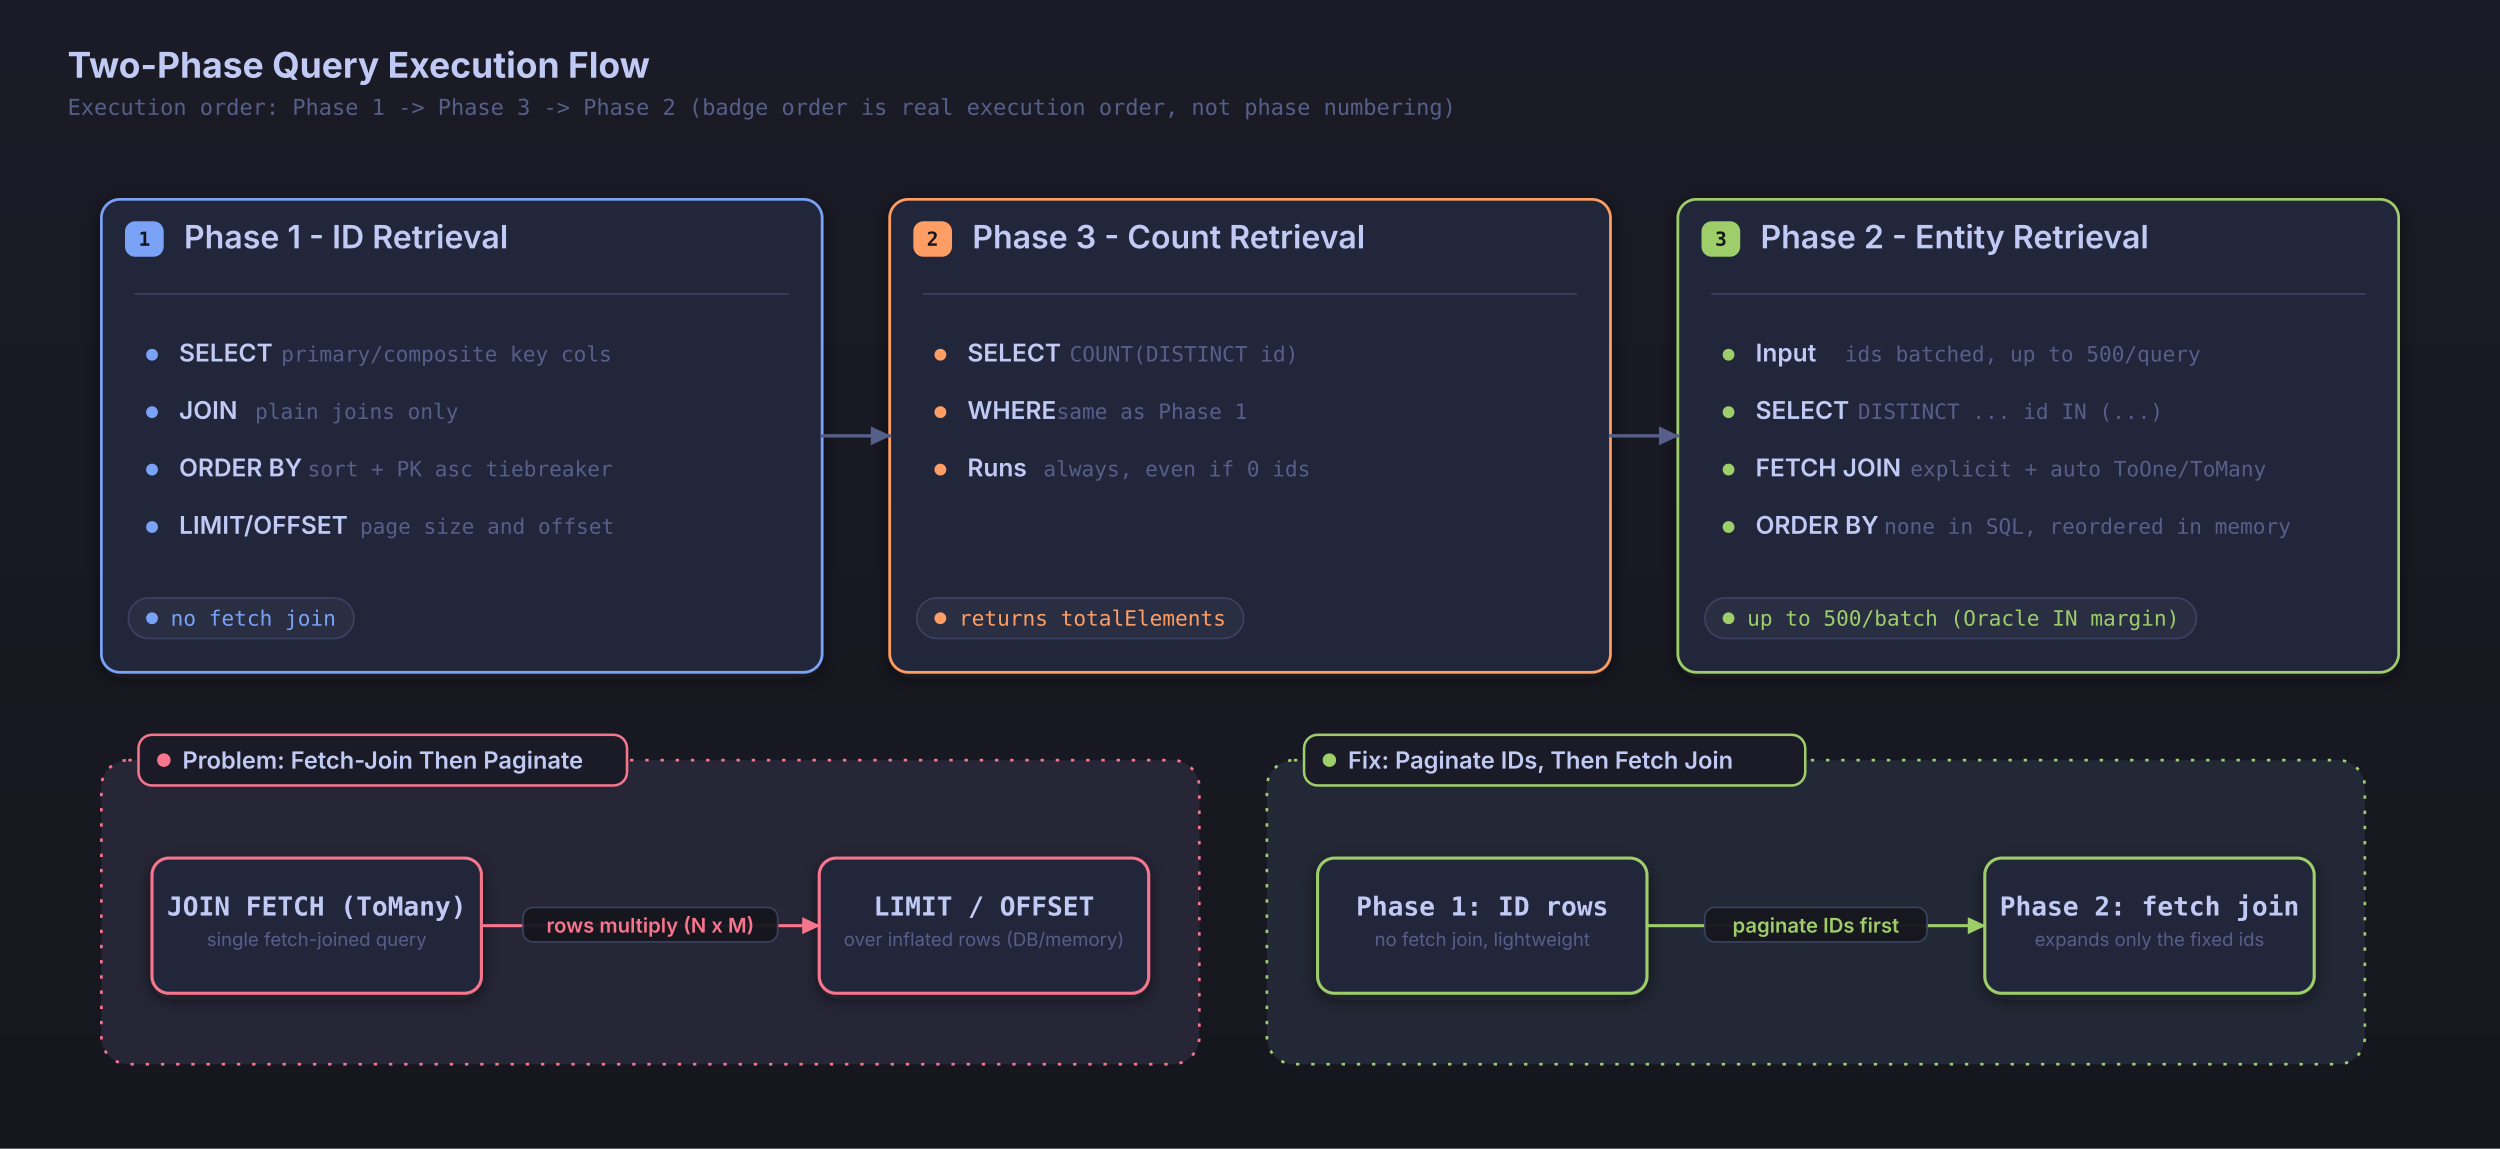
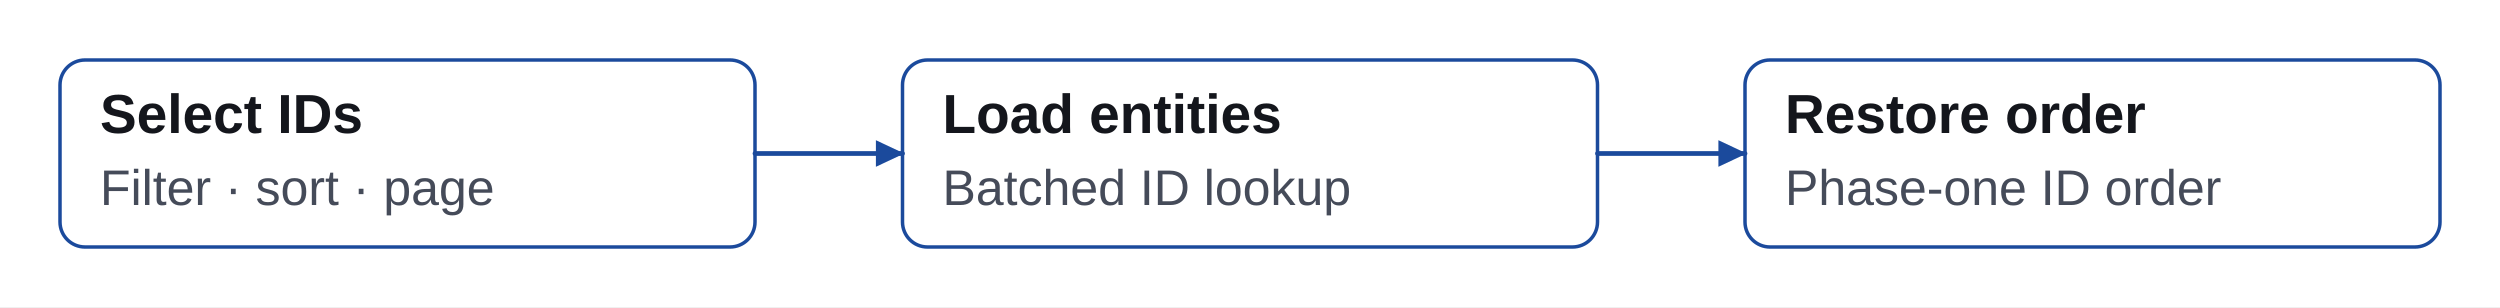
- <svg xmlns="http://www.w3.org/2000/svg" width="1480" height="680" viewBox="0 0 1480 680" font-family="'Inter','SF Pro Display',system-ui,-apple-system,'Segoe UI',Roboto,sans-serif">
+ <svg xmlns="http://www.w3.org/2000/svg" data-list-mode="plain" width="1000.0" height="122.8" viewBox="0 0 1000.0 122.8" font-family="Arial, 'Noto Sans KR', 'Apple SD Gothic Neo', sans-serif">
  <defs>
-     <filter id="soft" x="-30%" y="-30%" width="160%" height="160%">
-       <feDropShadow dx="0" dy="3" stdDeviation="5" flood-color="#0c0c14" flood-opacity="0.55" />
-     </filter>
    <linearGradient id="bgwash" x1="0" y1="0" x2="0" y2="1">
-       <stop offset="0" stop-color="#1a1b26" />
-       <stop offset="1" stop-color="#16161e" />
+       <stop offset="0" stop-color="#ffffff" />
+       <stop offset="1" stop-color="#ffffff" />
    </linearGradient>
-     <marker id="arr-blue" viewBox="0 0 10 10" refX="8.5" refY="5" markerWidth="7" markerHeight="7" orient="auto-start-reverse">
-       <path d="M0.5 1 L9 5 L0.5 9 z" fill="#7aa2f7" />
+     <marker id="arr-blue" viewBox="0 0 10 10" refX="8.5" refY="5" markerWidth="7" markerHeight="7" orient="auto">
+       <path d="M0.5 1 L9 5 L0.5 9 z" fill="#1b4a9c" />
    </marker>
-     <marker id="arr-green" viewBox="0 0 10 10" refX="8.5" refY="5" markerWidth="7" markerHeight="7" orient="auto-start-reverse">
-       <path d="M0.5 1 L9 5 L0.5 9 z" fill="#9ece6a" />
+     <marker id="arr-green" viewBox="0 0 10 10" refX="8.5" refY="5" markerWidth="7" markerHeight="7" orient="auto">
+       <path d="M0.5 1 L9 5 L0.5 9 z" fill="#3f7a2e" />
    </marker>
-     <marker id="arr-orange" viewBox="0 0 10 10" refX="8.5" refY="5" markerWidth="7" markerHeight="7" orient="auto-start-reverse">
-       <path d="M0.5 1 L9 5 L0.5 9 z" fill="#ff9e64" />
+     <marker id="arr-orange" viewBox="0 0 10 10" refX="8.5" refY="5" markerWidth="7" markerHeight="7" orient="auto">
+       <path d="M0.5 1 L9 5 L0.5 9 z" fill="#a8560c" />
    </marker>
-     <marker id="arr-purple" viewBox="0 0 10 10" refX="8.5" refY="5" markerWidth="7" markerHeight="7" orient="auto-start-reverse">
-       <path d="M0.5 1 L9 5 L0.5 9 z" fill="#bb9af7" />
+     <marker id="arr-purple" viewBox="0 0 10 10" refX="8.5" refY="5" markerWidth="7" markerHeight="7" orient="auto">
+       <path d="M0.5 1 L9 5 L0.5 9 z" fill="#5b46a8" />
    </marker>
-     <marker id="arr-cyan" viewBox="0 0 10 10" refX="8.5" refY="5" markerWidth="7" markerHeight="7" orient="auto-start-reverse">
-       <path d="M0.5 1 L9 5 L0.5 9 z" fill="#7dcfff" />
+     <marker id="arr-cyan" viewBox="0 0 10 10" refX="8.5" refY="5" markerWidth="7" markerHeight="7" orient="auto">
+       <path d="M0.5 1 L9 5 L0.5 9 z" fill="#0f6f96" />
    </marker>
-     <marker id="arr-teal" viewBox="0 0 10 10" refX="8.5" refY="5" markerWidth="7" markerHeight="7" orient="auto-start-reverse">
-       <path d="M0.5 1 L9 5 L0.5 9 z" fill="#73daca" />
+     <marker id="arr-teal" viewBox="0 0 10 10" refX="8.5" refY="5" markerWidth="7" markerHeight="7" orient="auto">
+       <path d="M0.5 1 L9 5 L0.5 9 z" fill="#0b6a5a" />
    </marker>
-     <marker id="arr-red" viewBox="0 0 10 10" refX="8.5" refY="5" markerWidth="7" markerHeight="7" orient="auto-start-reverse">
-       <path d="M0.5 1 L9 5 L0.5 9 z" fill="#f7768e" />
+     <marker id="arr-red" viewBox="0 0 10 10" refX="8.5" refY="5" markerWidth="7" markerHeight="7" orient="auto">
+       <path d="M0.5 1 L9 5 L0.5 9 z" fill="#a8382a" />
    </marker>
-     <marker id="arr-muted" viewBox="0 0 10 10" refX="8.5" refY="5" markerWidth="7" markerHeight="7" orient="auto-start-reverse">
-       <path d="M0.5 1 L9 5 L0.5 9 z" fill="#565f89" />
+     <marker id="arr-muted" viewBox="0 0 10 10" refX="8.5" refY="5" markerWidth="7" markerHeight="7" orient="auto">
+       <path d="M0.5 1 L9 5 L0.5 9 z" fill="#79808f" />
    </marker>
-     <marker id="arr-fg" viewBox="0 0 10 10" refX="8.5" refY="5" markerWidth="7" markerHeight="7" orient="auto-start-reverse">
-       <path d="M0.5 1 L9 5 L0.5 9 z" fill="#a9b1d6" />
+     <marker id="arr-fg" viewBox="0 0 10 10" refX="8.5" refY="5" markerWidth="7" markerHeight="7" orient="auto">
+       <path d="M0.5 1 L9 5 L0.5 9 z" fill="#454b59" />
    </marker>
-     <marker id="arr-yellow" viewBox="0 0 10 10" refX="8.5" refY="5" markerWidth="7" markerHeight="7" orient="auto-start-reverse">
-       <path d="M0.5 1 L9 5 L0.5 9 z" fill="#e0af68" />
+     <marker id="arr-yellow" viewBox="0 0 10 10" refX="8.5" refY="5" markerWidth="7" markerHeight="7" orient="auto">
+       <path d="M0.5 1 L9 5 L0.5 9 z" fill="#856310" />
    </marker>
  </defs>
-   <rect width="1480" height="680" fill="url(#bgwash)" />
-   <rect x="60.0" y="450.0" width="650.0" height="180.0" rx="16" fill="#1f2335" stroke="#f7768e" stroke-width="1.6" stroke-dasharray="2 7" opacity="1" />
-   <rect x="60.0" y="450.0" width="650.0" height="180.0" rx="16" fill="#f7768e" opacity="0.035" />
-   <rect x="82.0" y="435.0" width="289.2" height="30.0" rx="8" fill="#1a1b26" stroke="#f7768e" stroke-width="1.5" />
-   <circle cx="97.0" cy="450.0" r="4" fill="#f7768e" />
-   <text x="108.0" y="455.0" font-family="'Inter','SF Pro Display',system-ui,-apple-system,'Segoe UI',Roboto,sans-serif" font-size="14" fill="#c0caf5" font-weight="600" text-anchor="start">Problem: Fetch-Join Then Paginate</text>
-   <rect x="750.0" y="450.0" width="650.0" height="180.0" rx="16" fill="#1f2335" stroke="#9ece6a" stroke-width="1.6" stroke-dasharray="2 7" opacity="1" />
-   <rect x="750.0" y="450.0" width="650.0" height="180.0" rx="16" fill="#9ece6a" opacity="0.035" />
-   <rect x="772.0" y="435.0" width="296.7" height="30.0" rx="8" fill="#1a1b26" stroke="#9ece6a" stroke-width="1.5" />
-   <circle cx="787.0" cy="450.0" r="4" fill="#9ece6a" />
-   <text x="798.0" y="455.0" font-family="'Inter','SF Pro Display',system-ui,-apple-system,'Segoe UI',Roboto,sans-serif" font-size="14" fill="#c0caf5" font-weight="600" text-anchor="start">Fix: Paginate IDs, Then Fetch Join</text>
-   <text x="40.0" y="46.0" font-family="'Inter','SF Pro Display',system-ui,-apple-system,'Segoe UI',Roboto,sans-serif" font-size="21" fill="#c0caf5" font-weight="700" text-anchor="start">Two-Phase Query Execution Flow</text>
-   <text x="40.0" y="68.0" font-family="'JetBrains Mono','SF Mono',ui-monospace,Menlo,'DejaVu Sans Mono',monospace" font-size="13" fill="#565f89" font-weight="400" text-anchor="start">Execution order: Phase 1 -&gt; Phase 3 -&gt; Phase 2  (badge order is real execution order, not phase numbering)</text>
-   <rect x="60.0" y="118.0" width="426.7" height="280.0" rx="11" fill="#24283b" stroke="#7aa2f7" stroke-width="1.6" filter="url(#soft)" />
-   <rect x="74.0" y="131.0" width="22.9" height="21.0" rx="6" fill="#7aa2f7" />
-   <text x="85.5" y="145.5" font-family="'JetBrains Mono','SF Mono',ui-monospace,Menlo,'DejaVu Sans Mono',monospace" font-size="11.5" fill="#16161e" font-weight="700" text-anchor="middle">1</text>
-   <text x="108.9" y="147.0" font-family="'Inter','SF Pro Display',system-ui,-apple-system,'Segoe UI',Roboto,sans-serif" font-size="19" fill="#c0caf5" font-weight="600" text-anchor="start">Phase 1 - ID Retrieval</text>
-   <line x1="80.0" y1="174.0" x2="466.7" y2="174.0" stroke="#3b4261" stroke-width="1" stroke-linecap="round" />
-   <rect x="76.0" y="354.0" width="133.5" height="24.0" rx="12.0" fill="#292e42" stroke="#3b4261" stroke-width="1" />
-   <circle cx="90.0" cy="366.0" r="3.5" fill="#7aa2f7" />
-   <text x="101.0" y="370.4" font-family="'JetBrains Mono','SF Mono',ui-monospace,Menlo,'DejaVu Sans Mono',monospace" font-size="12.5" fill="#7aa2f7" font-weight="500" text-anchor="start">no fetch join</text>
-   <circle cx="90.0" cy="210.0" r="3.5" fill="#7aa2f7" />
-   <text x="106.0" y="214.0" font-family="'Inter','SF Pro Display',system-ui,-apple-system,'Segoe UI',Roboto,sans-serif" font-size="14.5" fill="#c0caf5" font-weight="600" text-anchor="start">SELECT</text>
-   <text x="166.5" y="214.0" font-family="'JetBrains Mono','SF Mono',ui-monospace,Menlo,'DejaVu Sans Mono',monospace" font-size="12.5" fill="#565f89" font-weight="400" text-anchor="start">primary/composite key cols</text>
-   <circle cx="90.0" cy="244.0" r="3.5" fill="#7aa2f7" />
-   <text x="106.0" y="248.0" font-family="'Inter','SF Pro Display',system-ui,-apple-system,'Segoe UI',Roboto,sans-serif" font-size="14.5" fill="#c0caf5" font-weight="600" text-anchor="start">JOIN</text>
-   <text x="151.0" y="248.0" font-family="'JetBrains Mono','SF Mono',ui-monospace,Menlo,'DejaVu Sans Mono',monospace" font-size="12.5" fill="#565f89" font-weight="400" text-anchor="start">plain joins only</text>
-   <circle cx="90.0" cy="278.0" r="3.5" fill="#7aa2f7" />
-   <text x="106.0" y="282.0" font-family="'Inter','SF Pro Display',system-ui,-apple-system,'Segoe UI',Roboto,sans-serif" font-size="14.5" fill="#c0caf5" font-weight="600" text-anchor="start">ORDER BY</text>
-   <text x="182.1" y="282.0" font-family="'JetBrains Mono','SF Mono',ui-monospace,Menlo,'DejaVu Sans Mono',monospace" font-size="12.5" fill="#565f89" font-weight="400" text-anchor="start">sort + PK asc tiebreaker</text>
-   <circle cx="90.0" cy="312.0" r="3.5" fill="#7aa2f7" />
-   <text x="106.0" y="316.0" font-family="'Inter','SF Pro Display',system-ui,-apple-system,'Segoe UI',Roboto,sans-serif" font-size="14.5" fill="#c0caf5" font-weight="600" text-anchor="start">LIMIT/OFFSET</text>
-   <text x="213.1" y="316.0" font-family="'JetBrains Mono','SF Mono',ui-monospace,Menlo,'DejaVu Sans Mono',monospace" font-size="12.5" fill="#565f89" font-weight="400" text-anchor="start">page size and offset</text>
-   <rect x="526.7" y="118.0" width="426.7" height="280.0" rx="11" fill="#24283b" stroke="#ff9e64" stroke-width="1.6" filter="url(#soft)" />
-   <rect x="540.7" y="131.0" width="22.9" height="21.0" rx="6" fill="#ff9e64" />
-   <text x="552.1" y="145.5" font-family="'JetBrains Mono','SF Mono',ui-monospace,Menlo,'DejaVu Sans Mono',monospace" font-size="11.5" fill="#16161e" font-weight="700" text-anchor="middle">2</text>
-   <text x="575.6" y="147.0" font-family="'Inter','SF Pro Display',system-ui,-apple-system,'Segoe UI',Roboto,sans-serif" font-size="19" fill="#c0caf5" font-weight="600" text-anchor="start">Phase 3 - Count Retrieval</text>
-   <line x1="546.7" y1="174.0" x2="933.3" y2="174.0" stroke="#3b4261" stroke-width="1" stroke-linecap="round" />
-   <rect x="542.7" y="354.0" width="193.5" height="24.0" rx="12.0" fill="#292e42" stroke="#3b4261" stroke-width="1" />
-   <circle cx="556.7" cy="366.0" r="3.5" fill="#ff9e64" />
-   <text x="567.7" y="370.4" font-family="'JetBrains Mono','SF Mono',ui-monospace,Menlo,'DejaVu Sans Mono',monospace" font-size="12.5" fill="#ff9e64" font-weight="500" text-anchor="start">returns totalElements</text>
-   <circle cx="556.7" cy="210.0" r="3.5" fill="#ff9e64" />
-   <text x="572.7" y="214.0" font-family="'Inter','SF Pro Display',system-ui,-apple-system,'Segoe UI',Roboto,sans-serif" font-size="14.5" fill="#c0caf5" font-weight="600" text-anchor="start">SELECT</text>
-   <text x="633.2" y="214.0" font-family="'JetBrains Mono','SF Mono',ui-monospace,Menlo,'DejaVu Sans Mono',monospace" font-size="12.5" fill="#565f89" font-weight="400" text-anchor="start">COUNT(DISTINCT id)</text>
-   <circle cx="556.7" cy="244.0" r="3.5" fill="#ff9e64" />
-   <text x="572.7" y="248.0" font-family="'Inter','SF Pro Display',system-ui,-apple-system,'Segoe UI',Roboto,sans-serif" font-size="14.5" fill="#c0caf5" font-weight="600" text-anchor="start">WHERE</text>
-   <text x="625.5" y="248.0" font-family="'JetBrains Mono','SF Mono',ui-monospace,Menlo,'DejaVu Sans Mono',monospace" font-size="12.5" fill="#565f89" font-weight="400" text-anchor="start">  same as Phase 1</text>
-   <circle cx="556.7" cy="278.0" r="3.5" fill="#ff9e64" />
-   <text x="572.7" y="282.0" font-family="'Inter','SF Pro Display',system-ui,-apple-system,'Segoe UI',Roboto,sans-serif" font-size="14.5" fill="#c0caf5" font-weight="600" text-anchor="start">Runs</text>
-   <text x="617.7" y="282.0" font-family="'JetBrains Mono','SF Mono',ui-monospace,Menlo,'DejaVu Sans Mono',monospace" font-size="12.5" fill="#565f89" font-weight="400" text-anchor="start">always, even if 0 ids</text>
-   <rect x="993.3" y="118.0" width="426.7" height="280.0" rx="11" fill="#24283b" stroke="#9ece6a" stroke-width="1.6" filter="url(#soft)" />
-   <rect x="1007.3" y="131.0" width="22.9" height="21.0" rx="6" fill="#9ece6a" />
-   <text x="1018.8" y="145.5" font-family="'JetBrains Mono','SF Mono',ui-monospace,Menlo,'DejaVu Sans Mono',monospace" font-size="11.5" fill="#16161e" font-weight="700" text-anchor="middle">3</text>
-   <text x="1042.2" y="147.0" font-family="'Inter','SF Pro Display',system-ui,-apple-system,'Segoe UI',Roboto,sans-serif" font-size="19" fill="#c0caf5" font-weight="600" text-anchor="start">Phase 2 - Entity Retrieval</text>
-   <line x1="1013.3" y1="174.0" x2="1400.0" y2="174.0" stroke="#3b4261" stroke-width="1" stroke-linecap="round" />
-   <rect x="1009.3" y="354.0" width="291.0" height="24.0" rx="12.0" fill="#292e42" stroke="#3b4261" stroke-width="1" />
-   <circle cx="1023.3" cy="366.0" r="3.5" fill="#9ece6a" />
-   <text x="1034.3" y="370.4" font-family="'JetBrains Mono','SF Mono',ui-monospace,Menlo,'DejaVu Sans Mono',monospace" font-size="12.5" fill="#9ece6a" font-weight="500" text-anchor="start">up to 500/batch (Oracle IN margin)</text>
-   <circle cx="1023.3" cy="210.0" r="3.5" fill="#9ece6a" />
-   <text x="1039.3" y="214.0" font-family="'Inter','SF Pro Display',system-ui,-apple-system,'Segoe UI',Roboto,sans-serif" font-size="14.5" fill="#c0caf5" font-weight="600" text-anchor="start">Input</text>
-   <text x="1092.1" y="214.0" font-family="'JetBrains Mono','SF Mono',ui-monospace,Menlo,'DejaVu Sans Mono',monospace" font-size="12.5" fill="#565f89" font-weight="400" text-anchor="start">ids batched, up to 500/query</text>
-   <circle cx="1023.3" cy="244.0" r="3.5" fill="#9ece6a" />
-   <text x="1039.3" y="248.0" font-family="'Inter','SF Pro Display',system-ui,-apple-system,'Segoe UI',Roboto,sans-serif" font-size="14.5" fill="#c0caf5" font-weight="600" text-anchor="start">SELECT</text>
-   <text x="1099.9" y="248.0" font-family="'JetBrains Mono','SF Mono',ui-monospace,Menlo,'DejaVu Sans Mono',monospace" font-size="12.5" fill="#565f89" font-weight="400" text-anchor="start">DISTINCT ... id IN (...)</text>
-   <circle cx="1023.3" cy="278.0" r="3.5" fill="#9ece6a" />
-   <text x="1039.3" y="282.0" font-family="'Inter','SF Pro Display',system-ui,-apple-system,'Segoe UI',Roboto,sans-serif" font-size="14.5" fill="#c0caf5" font-weight="600" text-anchor="start">FETCH JOIN</text>
-   <text x="1130.9" y="282.0" font-family="'JetBrains Mono','SF Mono',ui-monospace,Menlo,'DejaVu Sans Mono',monospace" font-size="12.5" fill="#565f89" font-weight="400" text-anchor="start">explicit + auto ToOne/ToMany</text>
-   <circle cx="1023.3" cy="312.0" r="3.5" fill="#9ece6a" />
-   <text x="1039.3" y="316.0" font-family="'Inter','SF Pro Display',system-ui,-apple-system,'Segoe UI',Roboto,sans-serif" font-size="14.5" fill="#c0caf5" font-weight="600" text-anchor="start">ORDER BY</text>
-   <text x="1115.4" y="316.0" font-family="'JetBrains Mono','SF Mono',ui-monospace,Menlo,'DejaVu Sans Mono',monospace" font-size="12.5" fill="#565f89" font-weight="400" text-anchor="start">none in SQL, reordered in memory</text>
-   <path d="M 486.7 258.0 L 506.2 258.0 Q 506.7 258.0 506.7 258.0 L 506.7 258.0 Q 506.7 258.0 507.2 258.0 L 526.7 258.0" fill="none" stroke="#565f89" stroke-width="2" stroke-linecap="round" stroke-linejoin="round" marker-end="url(#arr-muted)" />
-   <path d="M 953.3 258.0 L 972.8 258.0 Q 973.3 258.0 973.3 258.0 L 973.3 258.0 Q 973.3 258.0 973.8 258.0 L 993.3 258.0" fill="none" stroke="#565f89" stroke-width="2" stroke-linecap="round" stroke-linejoin="round" marker-end="url(#arr-muted)" />
-   <rect x="90.0" y="508.0" width="195.0" height="80.0" rx="10" fill="#24283b" stroke="#f7768e" stroke-width="1.8" filter="url(#soft)" />
-   <text x="187.5" y="542.0" font-family="'JetBrains Mono','SF Mono',ui-monospace,Menlo,'DejaVu Sans Mono',monospace" font-size="15.5" fill="#c0caf5" font-weight="700" text-anchor="middle">JOIN FETCH (ToMany)</text>
-   <text x="187.5" y="560.0" font-family="'Inter','SF Pro Display',system-ui,-apple-system,'Segoe UI',Roboto,sans-serif" font-size="11" fill="#565f89" font-weight="400" text-anchor="middle">single fetch-joined query</text>
-   <rect x="485.0" y="508.0" width="195.0" height="80.0" rx="10" fill="#24283b" stroke="#f7768e" stroke-width="1.8" filter="url(#soft)" />
-   <text x="582.5" y="542.0" font-family="'JetBrains Mono','SF Mono',ui-monospace,Menlo,'DejaVu Sans Mono',monospace" font-size="15.5" fill="#c0caf5" font-weight="700" text-anchor="middle">LIMIT / OFFSET</text>
-   <text x="582.5" y="560.0" font-family="'Inter','SF Pro Display',system-ui,-apple-system,'Segoe UI',Roboto,sans-serif" font-size="11" fill="#565f89" font-weight="400" text-anchor="middle">over inflated rows (DB/memory)</text>
-   <path d="M 285.0 548.0 L 384.5 548.0 Q 385.0 548.0 385.0 548.0 L 385.0 548.0 Q 385.0 548.0 385.5 548.0 L 485.0 548.0" fill="none" stroke="#f7768e" stroke-width="1.8" stroke-linecap="round" stroke-linejoin="round" marker-end="url(#arr-red)" />
-   <rect x="309.6" y="537.2" width="150.8" height="20.4" rx="6" fill="#16161e" stroke="#3b4261" stroke-width="1" opacity="0.96" />
-   <text x="385.0" y="552.1" font-family="'Inter','SF Pro Display',system-ui,-apple-system,'Segoe UI',Roboto,sans-serif" font-size="12" fill="#f7768e" font-weight="600" text-anchor="middle">rows multiply (N x M)</text>
-   <rect x="780.0" y="508.0" width="195.0" height="80.0" rx="10" fill="#24283b" stroke="#9ece6a" stroke-width="1.8" filter="url(#soft)" />
-   <text x="877.5" y="542.0" font-family="'JetBrains Mono','SF Mono',ui-monospace,Menlo,'DejaVu Sans Mono',monospace" font-size="15.5" fill="#c0caf5" font-weight="700" text-anchor="middle">Phase 1: ID rows</text>
-   <text x="877.5" y="560.0" font-family="'Inter','SF Pro Display',system-ui,-apple-system,'Segoe UI',Roboto,sans-serif" font-size="11" fill="#565f89" font-weight="400" text-anchor="middle">no fetch join, lightweight</text>
-   <rect x="1175.0" y="508.0" width="195.0" height="80.0" rx="10" fill="#24283b" stroke="#9ece6a" stroke-width="1.8" filter="url(#soft)" />
-   <text x="1272.5" y="542.0" font-family="'JetBrains Mono','SF Mono',ui-monospace,Menlo,'DejaVu Sans Mono',monospace" font-size="15.5" fill="#c0caf5" font-weight="700" text-anchor="middle">Phase 2: fetch join</text>
-   <text x="1272.5" y="560.0" font-family="'Inter','SF Pro Display',system-ui,-apple-system,'Segoe UI',Roboto,sans-serif" font-size="11" fill="#565f89" font-weight="400" text-anchor="middle">expands only the fixed ids</text>
-   <path d="M 975.0 548.0 L 1074.5 548.0 Q 1075.0 548.0 1075.0 548.0 L 1075.0 548.0 Q 1075.0 548.0 1075.5 548.0 L 1175.0 548.0" fill="none" stroke="#9ece6a" stroke-width="1.8" stroke-linecap="round" stroke-linejoin="round" marker-end="url(#arr-green)" />
-   <rect x="1009.2" y="537.2" width="131.6" height="20.4" rx="6" fill="#16161e" stroke="#3b4261" stroke-width="1" opacity="0.96" />
-   <text x="1075.0" y="552.1" font-family="'Inter','SF Pro Display',system-ui,-apple-system,'Segoe UI',Roboto,sans-serif" font-size="12" fill="#9ece6a" font-weight="600" text-anchor="middle">paginate IDs first</text>
+   <rect width="1000.0" height="122.8" fill="url(#bgwash)" />
+   <rect x="24.0" y="24.0" width="278.0" height="74.8" rx="10" fill="#ffffff" stroke="#1b4a9c" stroke-width="1.4" />
+   <text x="40.0" y="53.2" font-family="Arial, 'Noto Sans KR', 'Apple SD Gothic Neo', sans-serif" font-size="22" fill="#14161c" font-weight="700" text-anchor="start">Select IDs</text>
+   <text x="40.0" y="82.0" font-family="Arial, 'Noto Sans KR', 'Apple SD Gothic Neo', sans-serif" font-size="20" fill="#454b59" font-weight="400" text-anchor="start">Filter · sort · page</text>
+   <rect x="361.0" y="24.0" width="278.0" height="74.8" rx="10" fill="#ffffff" stroke="#1b4a9c" stroke-width="1.4" />
+   <text x="377.0" y="53.2" font-family="Arial, 'Noto Sans KR', 'Apple SD Gothic Neo', sans-serif" font-size="22" fill="#14161c" font-weight="700" text-anchor="start">Load entities</text>
+   <text x="377.0" y="82.0" font-family="Arial, 'Noto Sans KR', 'Apple SD Gothic Neo', sans-serif" font-size="20" fill="#454b59" font-weight="400" text-anchor="start">Batched ID lookup</text>
+   <rect x="698.0" y="24.0" width="278.0" height="74.8" rx="10" fill="#ffffff" stroke="#1b4a9c" stroke-width="1.4" />
+   <text x="714.0" y="53.2" font-family="Arial, 'Noto Sans KR', 'Apple SD Gothic Neo', sans-serif" font-size="22" fill="#14161c" font-weight="700" text-anchor="start">Restore order</text>
+   <text x="714.0" y="82.0" font-family="Arial, 'Noto Sans KR', 'Apple SD Gothic Neo', sans-serif" font-size="20" fill="#454b59" font-weight="400" text-anchor="start">Phase-one ID order</text>
+   <path d="M 302.0 61.4 L 331.0 61.4 Q 331.5 61.4 331.5 61.4 L 331.5 61.4 Q 331.5 61.4 332.0 61.4 L 361.0 61.4" fill="none" stroke="#1b4a9c" stroke-width="1.9" stroke-linecap="round" stroke-linejoin="round" marker-end="url(#arr-blue)" />
+   <path d="M 639.0 61.4 L 668.0 61.4 Q 668.5 61.4 668.5 61.4 L 668.5 61.4 Q 668.5 61.4 669.0 61.4 L 698.0 61.4" fill="none" stroke="#1b4a9c" stroke-width="1.9" stroke-linecap="round" stroke-linejoin="round" marker-end="url(#arr-blue)" />
</svg>
